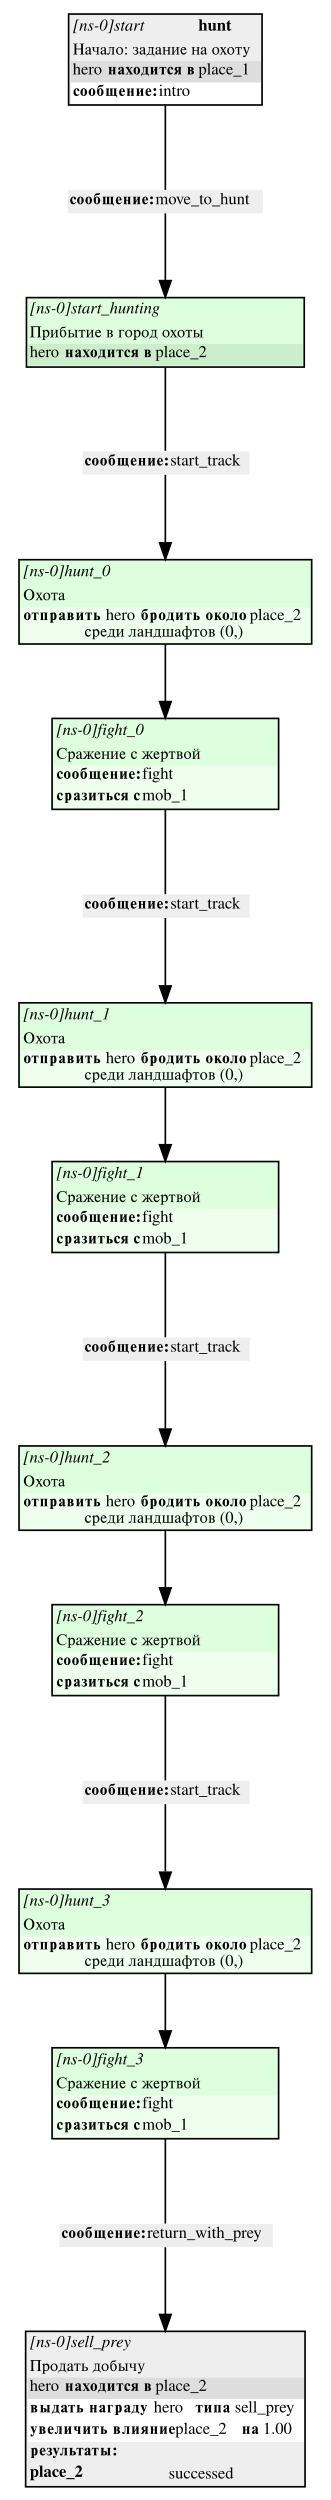
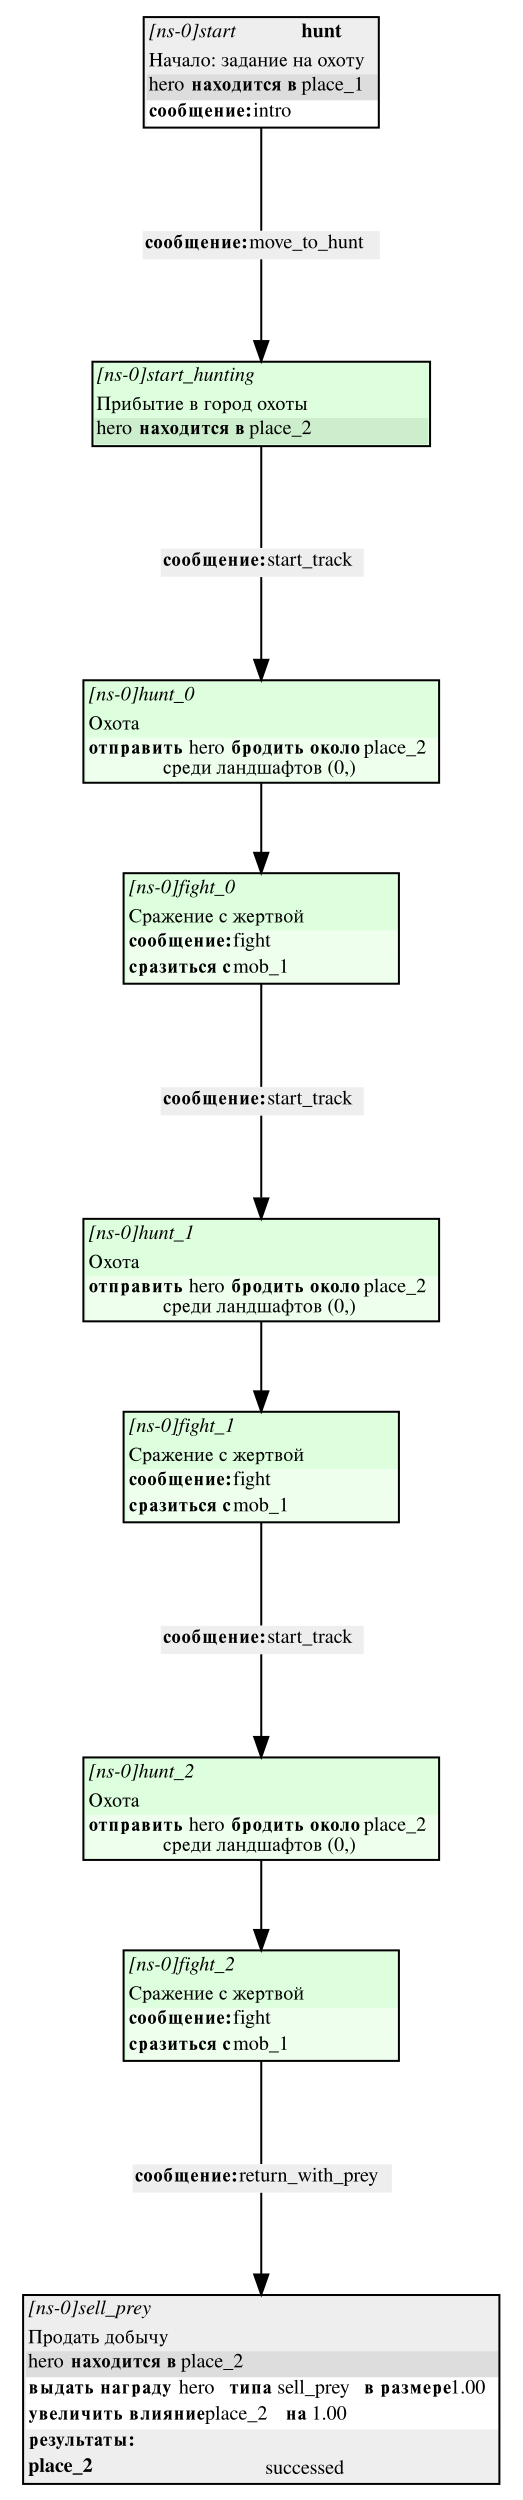
- <svg xmlns="http://www.w3.org/2000/svg" width="200pt" height="1512pt" viewBox="0.00 0.00 200.00 1512.00">
-   <g id="graph0" class="graph" transform="scale(1 1) rotate(0) translate(4 1508)">
-     <polygon fill="white" stroke="white" points="-4,4 -4,-1508 196,-1508 196,4 -4,4" />
+ <svg xmlns="http://www.w3.org/2000/svg" width="260pt" height="1244pt" viewBox="0.00 0.00 260.00 1244.00">
+   <g id="graph0" class="graph" transform="scale(1 1) rotate(0) translate(4 1240)">
+     <polygon fill="white" stroke="white" points="-4,4 -4,-1240 256,-1240 256,4 -4,4" />
    <g id="node1" class="node">
-       <polygon fill="#ddffdd" stroke="none" points="27.5,-482.5 27.5,-537.5 164.5,-537.5 164.5,-482.5 27.5,-482.5" />
-       <text text-anchor="start" x="30" y="-527.5" font-family="Times,serif" font-style="italic" font-size="10.00">[ns-0]fight_2</text>
-       <text text-anchor="start" x="30" y="-513" font-family="Times,serif" font-size="10.00">Сражение с жертвой</text>
-       <polygon fill="#eeffee" stroke="none" points="29,-496 29,-509 164,-509 164,-496 29,-496" />
-       <text text-anchor="start" x="30" y="-501" font-family="Times,serif" font-weight="bold" font-size="10.00">сообщение:</text>
-       <text text-anchor="start" x="82" y="-501" font-family="Times,serif" font-size="10.00"> fight</text>
-       <polygon fill="#eeffee" stroke="none" points="29,-483 29,-496 164,-496 164,-483 29,-483" />
-       <text text-anchor="start" x="30" y="-488" font-family="Times,serif" font-weight="bold" font-size="10.00">сразиться с</text>
-       <text text-anchor="start" x="82" y="-488" font-family="Times,serif" font-size="10.00">  mob_1</text>
-       <polygon fill="none" stroke="black" points="27.5,-482.5 27.5,-537.5 164.5,-537.5 164.5,-482.5 27.5,-482.5" />
+       <polygon fill="#ddffdd" stroke="none" points="57.5,-214.5 57.5,-269.5 194.5,-269.5 194.5,-214.5 57.5,-214.5" />
+       <text text-anchor="start" x="60" y="-259.5" font-family="Times,serif" font-style="italic" font-size="10.00">[ns-0]fight_2</text>
+       <text text-anchor="start" x="60" y="-245" font-family="Times,serif" font-size="10.00">Сражение с жертвой</text>
+       <polygon fill="#eeffee" stroke="none" points="59,-228 59,-241 194,-241 194,-228 59,-228" />
+       <text text-anchor="start" x="60" y="-233" font-family="Times,serif" font-weight="bold" font-size="10.00">сообщение:</text>
+       <text text-anchor="start" x="112" y="-233" font-family="Times,serif" font-size="10.00"> fight</text>
+       <polygon fill="#eeffee" stroke="none" points="59,-215 59,-228 194,-228 194,-215 59,-215" />
+       <text text-anchor="start" x="60" y="-220" font-family="Times,serif" font-weight="bold" font-size="10.00">сразиться с</text>
+       <text text-anchor="start" x="112" y="-220" font-family="Times,serif" font-size="10.00">  mob_1</text>
+       <polygon fill="none" stroke="black" points="57.5,-214.5 57.5,-269.5 194.5,-269.5 194.5,-214.5 57.5,-214.5" />
    </g>
-     <g id="node16" class="node">
-       <polygon fill="#eeeeee" stroke="none" points="46,-417 46,-431 147,-431 147,-417 46,-417" />
-       <text text-anchor="start" x="47" y="-422.5" font-family="Times,serif" font-weight="bold" font-size="10.00">сообщение:</text>
-       <text text-anchor="start" x="99" y="-422.5" font-family="Times,serif" font-size="10.00"> start_track</text>
+     <g id="node12" class="node">
+       <polygon fill="#eeeeee" stroke="none" points="62,-149 62,-163 191,-163 191,-149 62,-149" />
+       <text text-anchor="start" x="63" y="-154.5" font-family="Times,serif" font-weight="bold" font-size="10.00">сообщение:</text>
+       <text text-anchor="start" x="115" y="-154.5" font-family="Times,serif" font-size="10.00"> return_with_prey</text>
+     </g>
+     <g id="edge8" class="edge">
+       <path fill="none" stroke="black" d="M126,-214.422C126,-196.349 126,-173.853 126,-163.177" />
+     </g>
+     <g id="node2" class="node">
+       <polygon fill="#eeeeee" stroke="none" points="67.5,-1176.5 67.5,-1231.5 184.5,-1231.5 184.5,-1176.5 67.5,-1176.5" />
+       <text text-anchor="start" x="70" y="-1221.5" font-family="Times,serif" font-style="italic" font-size="10.00">[ns-0]start</text>
+       <text text-anchor="start" x="146" y="-1221.5" font-family="Times,serif" font-weight="bold" font-size="10.00">hunt</text>
+       <text text-anchor="start" x="70" y="-1207" font-family="Times,serif" font-size="10.00">Начало: задание на охоту</text>
+       <polygon fill="#dddddd" stroke="none" points="69,-1190 69,-1203 184,-1203 184,-1190 69,-1190" />
+       <text text-anchor="start" x="70" y="-1195" font-family="Times,serif" font-size="10.00">hero </text>
+       <text text-anchor="start" x="91" y="-1195" font-family="Times,serif" font-weight="bold" font-size="10.00">находится в</text>
+       <text text-anchor="start" x="146" y="-1195" font-family="Times,serif" font-size="10.00"> place_1</text>
+       <polygon fill="#ffffff" stroke="none" points="69,-1177 69,-1190 184,-1190 184,-1177 69,-1177" />
+       <text text-anchor="start" x="70" y="-1182" font-family="Times,serif" font-weight="bold" font-size="10.00">сообщение:</text>
+       <text text-anchor="start" x="122" y="-1182" font-family="Times,serif" font-size="10.00"> intro</text>
+       <polygon fill="none" stroke="black" points="67.5,-1176.5 67.5,-1231.5 184.5,-1231.5 184.5,-1176.5 67.5,-1176.5" />
+     </g>
+     <g id="node14" class="node">
+       <polygon fill="#eeeeee" stroke="none" points="67,-1111 67,-1125 185,-1125 185,-1111 67,-1111" />
+       <text text-anchor="start" x="68" y="-1116.5" font-family="Times,serif" font-weight="bold" font-size="10.00">сообщение:</text>
+       <text text-anchor="start" x="120" y="-1116.5" font-family="Times,serif" font-size="10.00"> move_to_hunt</text>
    </g>
    <g id="edge12" class="edge">
-       <path fill="none" stroke="black" d="M96,-482.422C96,-464.349 96,-441.853 96,-431.177" />
+       <path fill="none" stroke="black" d="M126,-1176.42C126,-1158.35 126,-1135.85 126,-1125.18" />
    </g>
-     <g id="node2" class="node">
-       <polygon fill="#eeeeee" stroke="none" points="37.5,-1444.5 37.5,-1499.5 154.5,-1499.5 154.5,-1444.5 37.5,-1444.5" />
-       <text text-anchor="start" x="40" y="-1489.5" font-family="Times,serif" font-style="italic" font-size="10.00">[ns-0]start</text>
-       <text text-anchor="start" x="116" y="-1489.5" font-family="Times,serif" font-weight="bold" font-size="10.00">hunt</text>
-       <text text-anchor="start" x="40" y="-1475" font-family="Times,serif" font-size="10.00">Начало: задание на охоту</text>
-       <polygon fill="#dddddd" stroke="none" points="39,-1458 39,-1471 154,-1471 154,-1458 39,-1458" />
-       <text text-anchor="start" x="40" y="-1463" font-family="Times,serif" font-size="10.00">hero </text>
-       <text text-anchor="start" x="61" y="-1463" font-family="Times,serif" font-weight="bold" font-size="10.00">находится в</text>
-       <text text-anchor="start" x="116" y="-1463" font-family="Times,serif" font-size="10.00"> place_1</text>
-       <polygon fill="#ffffff" stroke="none" points="39,-1445 39,-1458 154,-1458 154,-1445 39,-1445" />
-       <text text-anchor="start" x="40" y="-1450" font-family="Times,serif" font-weight="bold" font-size="10.00">сообщение:</text>
-       <text text-anchor="start" x="92" y="-1450" font-family="Times,serif" font-size="10.00"> intro</text>
-       <polygon fill="none" stroke="black" points="37.5,-1444.5 37.5,-1499.5 154.5,-1499.5 154.5,-1444.5 37.5,-1444.5" />
+     <g id="node3" class="node">
+       <polygon fill="#eeeeee" stroke="none" points="7.5,-4 7.5,-98 244.5,-98 244.5,-4 7.5,-4" />
+       <text text-anchor="start" x="10" y="-88.5" font-family="Times,serif" font-style="italic" font-size="10.00">[ns-0]sell_prey</text>
+       <text text-anchor="start" x="10" y="-74" font-family="Times,serif" font-size="10.00">Продать добычу</text>
+       <polygon fill="#dddddd" stroke="none" points="9,-57 9,-70 244,-70 244,-57 9,-57" />
+       <text text-anchor="start" x="10" y="-62" font-family="Times,serif" font-size="10.00">hero </text>
+       <text text-anchor="start" x="31" y="-62" font-family="Times,serif" font-weight="bold" font-size="10.00">находится в</text>
+       <text text-anchor="start" x="86" y="-62" font-family="Times,serif" font-size="10.00"> place_2</text>
+       <polygon fill="#ffffff" stroke="none" points="9,-44 9,-57 244,-57 244,-44 9,-44" />
+       <text text-anchor="start" x="10" y="-49" font-family="Times,serif" font-weight="bold" font-size="10.00">выдать награду </text>
+       <text text-anchor="start" x="85" y="-49" font-family="Times,serif" font-size="10.00">  hero </text>
+       <text text-anchor="start" x="110" y="-49" font-family="Times,serif" font-weight="bold" font-size="10.00">типа </text>
+       <text text-anchor="start" x="134" y="-49" font-family="Times,serif" font-size="10.00"> sell_prey </text>
+       <text text-anchor="start" x="177" y="-49" font-family="Times,serif" font-weight="bold" font-size="10.00">в размере</text>
+       <text text-anchor="start" x="220" y="-49" font-family="Times,serif" font-size="10.00"> 1.00</text>
+       <polygon fill="#ffffff" stroke="none" points="9,-31 9,-44 244,-44 244,-31 9,-31" />
+       <text text-anchor="start" x="10" y="-36" font-family="Times,serif" font-weight="bold" font-size="10.00">увеличить влияние </text>
+       <text text-anchor="start" x="98" y="-36" font-family="Times,serif" font-size="10.00">  place_2 </text>
+       <text text-anchor="start" x="138" y="-36" font-family="Times,serif" font-weight="bold" font-size="10.00">на </text>
+       <text text-anchor="start" x="151" y="-36" font-family="Times,serif" font-size="10.00"> 1.00</text>
+       <polygon fill="#eeeeee" stroke="none" points="9,-18 9,-31 244,-31 244,-18 9,-18" />
+       <text text-anchor="start" x="10" y="-23" font-family="Times,serif" font-weight="bold" font-size="10.00">результаты:</text>
+       <text text-anchor="start" x="10" y="-10" font-family="Times,serif" font-weight="bold" font-size="10.00">place_2</text>
+       <text text-anchor="start" x="128" y="-9" font-family="Times,serif" font-size="10.00">successed</text>
+       <polygon fill="none" stroke="black" points="7.5,-4 7.5,-98 244.5,-98 244.5,-4 7.5,-4" />
    </g>
-     <g id="node15" class="node">
-       <polygon fill="#eeeeee" stroke="none" points="37,-1379 37,-1393 155,-1393 155,-1379 37,-1379" />
-       <text text-anchor="start" x="38" y="-1384.5" font-family="Times,serif" font-weight="bold" font-size="10.00">сообщение:</text>
-       <text text-anchor="start" x="90" y="-1384.5" font-family="Times,serif" font-size="10.00"> move_to_hunt</text>
+     <g id="node4" class="node">
+       <polygon fill="#ddffdd" stroke="none" points="57.5,-750.5 57.5,-805.5 194.5,-805.5 194.5,-750.5 57.5,-750.5" />
+       <text text-anchor="start" x="60" y="-795.5" font-family="Times,serif" font-style="italic" font-size="10.00">[ns-0]fight_0</text>
+       <text text-anchor="start" x="60" y="-781" font-family="Times,serif" font-size="10.00">Сражение с жертвой</text>
+       <polygon fill="#eeffee" stroke="none" points="59,-764 59,-777 194,-777 194,-764 59,-764" />
+       <text text-anchor="start" x="60" y="-769" font-family="Times,serif" font-weight="bold" font-size="10.00">сообщение:</text>
+       <text text-anchor="start" x="112" y="-769" font-family="Times,serif" font-size="10.00"> fight</text>
+       <polygon fill="#eeffee" stroke="none" points="59,-751 59,-764 194,-764 194,-751 59,-751" />
+       <text text-anchor="start" x="60" y="-756" font-family="Times,serif" font-weight="bold" font-size="10.00">сразиться с</text>
+       <text text-anchor="start" x="112" y="-756" font-family="Times,serif" font-size="10.00">  mob_1</text>
+       <polygon fill="none" stroke="black" points="57.5,-750.5 57.5,-805.5 194.5,-805.5 194.5,-750.5 57.5,-750.5" />
+     </g>
+     <g id="node10" class="node">
+       <polygon fill="#eeeeee" stroke="none" points="76,-685 76,-699 177,-699 177,-685 76,-685" />
+       <text text-anchor="start" x="77" y="-690.5" font-family="Times,serif" font-weight="bold" font-size="10.00">сообщение:</text>
+       <text text-anchor="start" x="129" y="-690.5" font-family="Times,serif" font-size="10.00"> start_track</text>
+     </g>
+     <g id="edge1" class="edge">
+       <path fill="none" stroke="black" d="M126,-750.422C126,-732.349 126,-709.853 126,-699.177" />
+     </g>
+     <g id="node5" class="node">
+       <polygon fill="#ddffdd" stroke="none" points="57.5,-482.5 57.5,-537.5 194.5,-537.5 194.5,-482.5 57.5,-482.5" />
+       <text text-anchor="start" x="60" y="-527.5" font-family="Times,serif" font-style="italic" font-size="10.00">[ns-0]fight_1</text>
+       <text text-anchor="start" x="60" y="-513" font-family="Times,serif" font-size="10.00">Сражение с жертвой</text>
+       <polygon fill="#eeffee" stroke="none" points="59,-496 59,-509 194,-509 194,-496 59,-496" />
+       <text text-anchor="start" x="60" y="-501" font-family="Times,serif" font-weight="bold" font-size="10.00">сообщение:</text>
+       <text text-anchor="start" x="112" y="-501" font-family="Times,serif" font-size="10.00"> fight</text>
+       <polygon fill="#eeffee" stroke="none" points="59,-483 59,-496 194,-496 194,-483 59,-483" />
+       <text text-anchor="start" x="60" y="-488" font-family="Times,serif" font-weight="bold" font-size="10.00">сразиться с</text>
+       <text text-anchor="start" x="112" y="-488" font-family="Times,serif" font-size="10.00">  mob_1</text>
+       <polygon fill="none" stroke="black" points="57.5,-482.5 57.5,-537.5 194.5,-537.5 194.5,-482.5 57.5,-482.5" />
+     </g>
+     <g id="node11" class="node">
+       <polygon fill="#eeeeee" stroke="none" points="76,-417 76,-431 177,-431 177,-417 76,-417" />
+       <text text-anchor="start" x="77" y="-422.5" font-family="Times,serif" font-weight="bold" font-size="10.00">сообщение:</text>
+       <text text-anchor="start" x="129" y="-422.5" font-family="Times,serif" font-size="10.00"> start_track</text>
+     </g>
+     <g id="edge4" class="edge">
+       <path fill="none" stroke="black" d="M126,-482.422C126,-464.349 126,-441.853 126,-431.177" />
+     </g>
+     <g id="node6" class="node">
+       <polygon fill="#ddffdd" stroke="none" points="37.5,-850.5 37.5,-901.5 214.5,-901.5 214.5,-850.5 37.5,-850.5" />
+       <text text-anchor="start" x="40" y="-891.5" font-family="Times,serif" font-style="italic" font-size="10.00">[ns-0]hunt_0</text>
+       <text text-anchor="start" x="40" y="-877" font-family="Times,serif" font-size="10.00">Охота</text>
+       <polygon fill="#eeffee" stroke="none" points="39,-851 39,-873 214,-873 214,-851 39,-851" />
+       <text text-anchor="start" x="40" y="-865" font-family="Times,serif" font-weight="bold" font-size="10.00">отправить </text>
+       <text text-anchor="start" x="90" y="-865" font-family="Times,serif" font-size="10.00"> hero</text>
+       <text text-anchor="start" x="111" y="-865" font-family="Times,serif" font-weight="bold" font-size="10.00">бродить около</text>
+       <text text-anchor="start" x="177" y="-865" font-family="Times,serif" font-size="10.00"> place_2</text>
+       <text text-anchor="start" x="77" y="-855" font-family="Times,serif" font-size="10.00"> среди ландшафтов (0,)</text>
+       <polygon fill="none" stroke="black" points="37.5,-850.5 37.5,-901.5 214.5,-901.5 214.5,-850.5 37.5,-850.5" />
+     </g>
+     <g id="edge7" class="edge">
+       <path fill="none" stroke="black" d="M126,-850.278C126,-839.814 126,-827.404 126,-815.894" />
+       <polygon fill="black" stroke="black" points="129.5,-815.66 126,-805.66 122.5,-815.66 129.5,-815.66" />
+     </g>
+     <g id="node7" class="node">
+       <polygon fill="#ddffdd" stroke="none" points="37.5,-582.5 37.5,-633.5 214.5,-633.5 214.5,-582.5 37.5,-582.5" />
+       <text text-anchor="start" x="40" y="-623.5" font-family="Times,serif" font-style="italic" font-size="10.00">[ns-0]hunt_1</text>
+       <text text-anchor="start" x="40" y="-609" font-family="Times,serif" font-size="10.00">Охота</text>
+       <polygon fill="#eeffee" stroke="none" points="39,-583 39,-605 214,-605 214,-583 39,-583" />
+       <text text-anchor="start" x="40" y="-597" font-family="Times,serif" font-weight="bold" font-size="10.00">отправить </text>
+       <text text-anchor="start" x="90" y="-597" font-family="Times,serif" font-size="10.00"> hero</text>
+       <text text-anchor="start" x="111" y="-597" font-family="Times,serif" font-weight="bold" font-size="10.00">бродить около</text>
+       <text text-anchor="start" x="177" y="-597" font-family="Times,serif" font-size="10.00"> place_2</text>
+       <text text-anchor="start" x="77" y="-587" font-family="Times,serif" font-size="10.00"> среди ландшафтов (0,)</text>
+       <polygon fill="none" stroke="black" points="37.5,-582.5 37.5,-633.5 214.5,-633.5 214.5,-582.5 37.5,-582.5" />
+     </g>
+     <g id="edge3" class="edge">
+       <path fill="none" stroke="black" d="M126,-582.278C126,-571.814 126,-559.404 126,-547.894" />
+       <polygon fill="black" stroke="black" points="129.5,-547.66 126,-537.66 122.5,-547.66 129.5,-547.66" />
+     </g>
+     <g id="node8" class="node">
+       <polygon fill="#ddffdd" stroke="none" points="37.5,-314.5 37.5,-365.5 214.5,-365.5 214.5,-314.5 37.5,-314.5" />
+       <text text-anchor="start" x="40" y="-355.5" font-family="Times,serif" font-style="italic" font-size="10.00">[ns-0]hunt_2</text>
+       <text text-anchor="start" x="40" y="-341" font-family="Times,serif" font-size="10.00">Охота</text>
+       <polygon fill="#eeffee" stroke="none" points="39,-315 39,-337 214,-337 214,-315 39,-315" />
+       <text text-anchor="start" x="40" y="-329" font-family="Times,serif" font-weight="bold" font-size="10.00">отправить </text>
+       <text text-anchor="start" x="90" y="-329" font-family="Times,serif" font-size="10.00"> hero</text>
+       <text text-anchor="start" x="111" y="-329" font-family="Times,serif" font-weight="bold" font-size="10.00">бродить около</text>
+       <text text-anchor="start" x="177" y="-329" font-family="Times,serif" font-size="10.00"> place_2</text>
+       <text text-anchor="start" x="77" y="-319" font-family="Times,serif" font-size="10.00"> среди ландшафтов (0,)</text>
+       <polygon fill="none" stroke="black" points="37.5,-314.5 37.5,-365.5 214.5,-365.5 214.5,-314.5 37.5,-314.5" />
+     </g>
+     <g id="edge6" class="edge">
+       <path fill="none" stroke="black" d="M126,-314.278C126,-303.814 126,-291.404 126,-279.894" />
+       <polygon fill="black" stroke="black" points="129.5,-279.66 126,-269.66 122.5,-279.66 129.5,-279.66" />
+     </g>
+     <g id="node9" class="node">
+       <polygon fill="#ddffdd" stroke="none" points="42,-1018 42,-1060 210,-1060 210,-1018 42,-1018" />
+       <text text-anchor="start" x="44" y="-1050.5" font-family="Times,serif" font-style="italic" font-size="10.00">[ns-0]start_hunting</text>
+       <text text-anchor="start" x="44" y="-1036" font-family="Times,serif" font-size="10.00">Прибытие в город охоты</text>
+       <polygon fill="#cceecc" stroke="none" points="43,-1019 43,-1032 209,-1032 209,-1019 43,-1019" />
+       <text text-anchor="start" x="44" y="-1024" font-family="Times,serif" font-size="10.00">hero </text>
+       <text text-anchor="start" x="65" y="-1024" font-family="Times,serif" font-weight="bold" font-size="10.00">находится в</text>
+       <text text-anchor="start" x="120" y="-1024" font-family="Times,serif" font-size="10.00"> place_2</text>
+       <polygon fill="none" stroke="black" points="42,-1018 42,-1060 210,-1060 210,-1018 42,-1018" />
+     </g>
+     <g id="node13" class="node">
+       <polygon fill="#eeeeee" stroke="none" points="76,-953 76,-967 177,-967 177,-953 76,-953" />
+       <text text-anchor="start" x="77" y="-958.5" font-family="Times,serif" font-weight="bold" font-size="10.00">сообщение:</text>
+       <text text-anchor="start" x="129" y="-958.5" font-family="Times,serif" font-size="10.00"> start_track</text>
    </g>
    <g id="edge10" class="edge">
-       <path fill="none" stroke="black" d="M96,-1444.42C96,-1426.35 96,-1403.85 96,-1393.18" />
-     </g>
-     <g id="node3" class="node">
-       <polygon fill="#eeeeee" stroke="none" points="11.5,-4 11.5,-98 180.5,-98 180.5,-4 11.5,-4" />
-       <text text-anchor="start" x="14" y="-88.5" font-family="Times,serif" font-style="italic" font-size="10.00">[ns-0]sell_prey</text>
-       <text text-anchor="start" x="14" y="-74" font-family="Times,serif" font-size="10.00">Продать добычу</text>
-       <polygon fill="#dddddd" stroke="none" points="13,-57 13,-70 180,-70 180,-57 13,-57" />
-       <text text-anchor="start" x="14" y="-62" font-family="Times,serif" font-size="10.00">hero </text>
-       <text text-anchor="start" x="35" y="-62" font-family="Times,serif" font-weight="bold" font-size="10.00">находится в</text>
-       <text text-anchor="start" x="90" y="-62" font-family="Times,serif" font-size="10.00"> place_2</text>
-       <polygon fill="#ffffff" stroke="none" points="13,-44 13,-57 180,-57 180,-44 13,-44" />
-       <text text-anchor="start" x="14" y="-49" font-family="Times,serif" font-weight="bold" font-size="10.00">выдать награду </text>
-       <text text-anchor="start" x="89" y="-49" font-family="Times,serif" font-size="10.00">  hero </text>
-       <text text-anchor="start" x="114" y="-49" font-family="Times,serif" font-weight="bold" font-size="10.00">типа </text>
-       <text text-anchor="start" x="138" y="-49" font-family="Times,serif" font-size="10.00"> sell_prey</text>
-       <polygon fill="#ffffff" stroke="none" points="13,-31 13,-44 180,-44 180,-31 13,-31" />
-       <text text-anchor="start" x="14" y="-36" font-family="Times,serif" font-weight="bold" font-size="10.00">увеличить влияние </text>
-       <text text-anchor="start" x="102" y="-36" font-family="Times,serif" font-size="10.00">  place_2 </text>
-       <text text-anchor="start" x="142" y="-36" font-family="Times,serif" font-weight="bold" font-size="10.00">на </text>
-       <text text-anchor="start" x="155" y="-36" font-family="Times,serif" font-size="10.00"> 1.00</text>
-       <polygon fill="#eeeeee" stroke="none" points="13,-18 13,-31 180,-31 180,-18 13,-18" />
-       <text text-anchor="start" x="14" y="-23" font-family="Times,serif" font-weight="bold" font-size="10.00">результаты:</text>
-       <text text-anchor="start" x="14" y="-10" font-family="Times,serif" font-weight="bold" font-size="10.00">place_2</text>
-       <text text-anchor="start" x="98" y="-9" font-family="Times,serif" font-size="10.00">successed</text>
-       <polygon fill="none" stroke="black" points="11.5,-4 11.5,-98 180.5,-98 180.5,-4 11.5,-4" />
-     </g>
-     <g id="node4" class="node">
-       <polygon fill="#ddffdd" stroke="none" points="27.5,-1018.5 27.5,-1073.5 164.5,-1073.5 164.5,-1018.5 27.5,-1018.5" />
-       <text text-anchor="start" x="30" y="-1063.5" font-family="Times,serif" font-style="italic" font-size="10.00">[ns-0]fight_0</text>
-       <text text-anchor="start" x="30" y="-1049" font-family="Times,serif" font-size="10.00">Сражение с жертвой</text>
-       <polygon fill="#eeffee" stroke="none" points="29,-1032 29,-1045 164,-1045 164,-1032 29,-1032" />
-       <text text-anchor="start" x="30" y="-1037" font-family="Times,serif" font-weight="bold" font-size="10.00">сообщение:</text>
-       <text text-anchor="start" x="82" y="-1037" font-family="Times,serif" font-size="10.00"> fight</text>
-       <polygon fill="#eeffee" stroke="none" points="29,-1019 29,-1032 164,-1032 164,-1019 29,-1019" />
-       <text text-anchor="start" x="30" y="-1024" font-family="Times,serif" font-weight="bold" font-size="10.00">сразиться с</text>
-       <text text-anchor="start" x="82" y="-1024" font-family="Times,serif" font-size="10.00">  mob_1</text>
-       <polygon fill="none" stroke="black" points="27.5,-1018.5 27.5,-1073.5 164.5,-1073.5 164.5,-1018.5 27.5,-1018.5" />
-     </g>
-     <g id="node12" class="node">
-       <polygon fill="#eeeeee" stroke="none" points="46,-953 46,-967 147,-967 147,-953 46,-953" />
-       <text text-anchor="start" x="47" y="-958.5" font-family="Times,serif" font-weight="bold" font-size="10.00">сообщение:</text>
-       <text text-anchor="start" x="99" y="-958.5" font-family="Times,serif" font-size="10.00"> start_track</text>
-     </g>
-     <g id="edge1" class="edge">
-       <path fill="none" stroke="black" d="M96,-1018.42C96,-1000.35 96,-977.853 96,-967.177" />
-     </g>
-     <g id="node5" class="node">
-       <polygon fill="#ddffdd" stroke="none" points="27.5,-750.5 27.5,-805.5 164.5,-805.5 164.5,-750.5 27.5,-750.5" />
-       <text text-anchor="start" x="30" y="-795.5" font-family="Times,serif" font-style="italic" font-size="10.00">[ns-0]fight_1</text>
-       <text text-anchor="start" x="30" y="-781" font-family="Times,serif" font-size="10.00">Сражение с жертвой</text>
-       <polygon fill="#eeffee" stroke="none" points="29,-764 29,-777 164,-777 164,-764 29,-764" />
-       <text text-anchor="start" x="30" y="-769" font-family="Times,serif" font-weight="bold" font-size="10.00">сообщение:</text>
-       <text text-anchor="start" x="82" y="-769" font-family="Times,serif" font-size="10.00"> fight</text>
-       <polygon fill="#eeffee" stroke="none" points="29,-751 29,-764 164,-764 164,-751 29,-751" />
-       <text text-anchor="start" x="30" y="-756" font-family="Times,serif" font-weight="bold" font-size="10.00">сразиться с</text>
-       <text text-anchor="start" x="82" y="-756" font-family="Times,serif" font-size="10.00">  mob_1</text>
-       <polygon fill="none" stroke="black" points="27.5,-750.5 27.5,-805.5 164.5,-805.5 164.5,-750.5 27.5,-750.5" />
-     </g>
-     <g id="node13" class="node">
-       <polygon fill="#eeeeee" stroke="none" points="46,-685 46,-699 147,-699 147,-685 46,-685" />
-       <text text-anchor="start" x="47" y="-690.5" font-family="Times,serif" font-weight="bold" font-size="10.00">сообщение:</text>
-       <text text-anchor="start" x="99" y="-690.5" font-family="Times,serif" font-size="10.00"> start_track</text>
-     </g>
-     <g id="edge4" class="edge">
-       <path fill="none" stroke="black" d="M96,-750.422C96,-732.349 96,-709.853 96,-699.177" />
-     </g>
-     <g id="node6" class="node">
-       <polygon fill="#ddffdd" stroke="none" points="27.5,-214.5 27.5,-269.5 164.5,-269.5 164.5,-214.5 27.5,-214.5" />
-       <text text-anchor="start" x="30" y="-259.5" font-family="Times,serif" font-style="italic" font-size="10.00">[ns-0]fight_3</text>
-       <text text-anchor="start" x="30" y="-245" font-family="Times,serif" font-size="10.00">Сражение с жертвой</text>
-       <polygon fill="#eeffee" stroke="none" points="29,-228 29,-241 164,-241 164,-228 29,-228" />
-       <text text-anchor="start" x="30" y="-233" font-family="Times,serif" font-weight="bold" font-size="10.00">сообщение:</text>
-       <text text-anchor="start" x="82" y="-233" font-family="Times,serif" font-size="10.00"> fight</text>
-       <polygon fill="#eeffee" stroke="none" points="29,-215 29,-228 164,-228 164,-215 29,-215" />
-       <text text-anchor="start" x="30" y="-220" font-family="Times,serif" font-weight="bold" font-size="10.00">сразиться с</text>
-       <text text-anchor="start" x="82" y="-220" font-family="Times,serif" font-size="10.00">  mob_1</text>
-       <polygon fill="none" stroke="black" points="27.5,-214.5 27.5,-269.5 164.5,-269.5 164.5,-214.5 27.5,-214.5" />
-     </g>
-     <g id="node17" class="node">
-       <polygon fill="#eeeeee" stroke="none" points="32,-149 32,-163 161,-163 161,-149 32,-149" />
-       <text text-anchor="start" x="33" y="-154.5" font-family="Times,serif" font-weight="bold" font-size="10.00">сообщение:</text>
-       <text text-anchor="start" x="85" y="-154.5" font-family="Times,serif" font-size="10.00"> return_with_prey</text>
-     </g>
-     <g id="edge15" class="edge">
-       <path fill="none" stroke="black" d="M96,-214.422C96,-196.349 96,-173.853 96,-163.177" />
-     </g>
-     <g id="node7" class="node">
-       <polygon fill="#ddffdd" stroke="none" points="7.5,-1118.5 7.5,-1169.5 184.5,-1169.5 184.5,-1118.5 7.5,-1118.5" />
-       <text text-anchor="start" x="10" y="-1159.5" font-family="Times,serif" font-style="italic" font-size="10.00">[ns-0]hunt_0</text>
-       <text text-anchor="start" x="10" y="-1145" font-family="Times,serif" font-size="10.00">Охота</text>
-       <polygon fill="#eeffee" stroke="none" points="9,-1119 9,-1141 184,-1141 184,-1119 9,-1119" />
-       <text text-anchor="start" x="10" y="-1133" font-family="Times,serif" font-weight="bold" font-size="10.00">отправить </text>
-       <text text-anchor="start" x="60" y="-1133" font-family="Times,serif" font-size="10.00"> hero</text>
-       <text text-anchor="start" x="81" y="-1133" font-family="Times,serif" font-weight="bold" font-size="10.00">бродить около</text>
-       <text text-anchor="start" x="147" y="-1133" font-family="Times,serif" font-size="10.00"> place_2</text>
-       <text text-anchor="start" x="47" y="-1123" font-family="Times,serif" font-size="10.00"> среди ландшафтов (0,)</text>
-       <polygon fill="none" stroke="black" points="7.5,-1118.5 7.5,-1169.5 184.5,-1169.5 184.5,-1118.5 7.5,-1118.5" />
-     </g>
-     <g id="edge7" class="edge">
-       <path fill="none" stroke="black" d="M96,-1118.28C96,-1107.81 96,-1095.4 96,-1083.89" />
-       <polygon fill="black" stroke="black" points="99.5,-1083.66 96,-1073.66 92.5,-1083.66 99.5,-1083.66" />
-     </g>
-     <g id="node8" class="node">
-       <polygon fill="#ddffdd" stroke="none" points="7.5,-850.5 7.5,-901.5 184.5,-901.5 184.5,-850.5 7.5,-850.5" />
-       <text text-anchor="start" x="10" y="-891.5" font-family="Times,serif" font-style="italic" font-size="10.00">[ns-0]hunt_1</text>
-       <text text-anchor="start" x="10" y="-877" font-family="Times,serif" font-size="10.00">Охота</text>
-       <polygon fill="#eeffee" stroke="none" points="9,-851 9,-873 184,-873 184,-851 9,-851" />
-       <text text-anchor="start" x="10" y="-865" font-family="Times,serif" font-weight="bold" font-size="10.00">отправить </text>
-       <text text-anchor="start" x="60" y="-865" font-family="Times,serif" font-size="10.00"> hero</text>
-       <text text-anchor="start" x="81" y="-865" font-family="Times,serif" font-weight="bold" font-size="10.00">бродить около</text>
-       <text text-anchor="start" x="147" y="-865" font-family="Times,serif" font-size="10.00"> place_2</text>
-       <text text-anchor="start" x="47" y="-855" font-family="Times,serif" font-size="10.00"> среди ландшафтов (0,)</text>
-       <polygon fill="none" stroke="black" points="7.5,-850.5 7.5,-901.5 184.5,-901.5 184.5,-850.5 7.5,-850.5" />
-     </g>
-     <g id="edge3" class="edge">
-       <path fill="none" stroke="black" d="M96,-850.278C96,-839.814 96,-827.404 96,-815.894" />
-       <polygon fill="black" stroke="black" points="99.5,-815.66 96,-805.66 92.5,-815.66 99.5,-815.66" />
-     </g>
-     <g id="node9" class="node">
-       <polygon fill="#ddffdd" stroke="none" points="7.5,-582.5 7.5,-633.5 184.5,-633.5 184.5,-582.5 7.5,-582.5" />
-       <text text-anchor="start" x="10" y="-623.5" font-family="Times,serif" font-style="italic" font-size="10.00">[ns-0]hunt_2</text>
-       <text text-anchor="start" x="10" y="-609" font-family="Times,serif" font-size="10.00">Охота</text>
-       <polygon fill="#eeffee" stroke="none" points="9,-583 9,-605 184,-605 184,-583 9,-583" />
-       <text text-anchor="start" x="10" y="-597" font-family="Times,serif" font-weight="bold" font-size="10.00">отправить </text>
-       <text text-anchor="start" x="60" y="-597" font-family="Times,serif" font-size="10.00"> hero</text>
-       <text text-anchor="start" x="81" y="-597" font-family="Times,serif" font-weight="bold" font-size="10.00">бродить около</text>
-       <text text-anchor="start" x="147" y="-597" font-family="Times,serif" font-size="10.00"> place_2</text>
-       <text text-anchor="start" x="47" y="-587" font-family="Times,serif" font-size="10.00"> среди ландшафтов (0,)</text>
-       <polygon fill="none" stroke="black" points="7.5,-582.5 7.5,-633.5 184.5,-633.5 184.5,-582.5 7.5,-582.5" />
-     </g>
-     <g id="edge6" class="edge">
-       <path fill="none" stroke="black" d="M96,-582.278C96,-571.814 96,-559.404 96,-547.894" />
-       <polygon fill="black" stroke="black" points="99.5,-547.66 96,-537.66 92.5,-547.66 99.5,-547.66" />
-     </g>
-     <g id="node10" class="node">
-       <polygon fill="#ddffdd" stroke="none" points="7.5,-314.5 7.5,-365.5 184.5,-365.5 184.5,-314.5 7.5,-314.5" />
-       <text text-anchor="start" x="10" y="-355.5" font-family="Times,serif" font-style="italic" font-size="10.00">[ns-0]hunt_3</text>
-       <text text-anchor="start" x="10" y="-341" font-family="Times,serif" font-size="10.00">Охота</text>
-       <polygon fill="#eeffee" stroke="none" points="9,-315 9,-337 184,-337 184,-315 9,-315" />
-       <text text-anchor="start" x="10" y="-329" font-family="Times,serif" font-weight="bold" font-size="10.00">отправить </text>
-       <text text-anchor="start" x="60" y="-329" font-family="Times,serif" font-size="10.00"> hero</text>
-       <text text-anchor="start" x="81" y="-329" font-family="Times,serif" font-weight="bold" font-size="10.00">бродить около</text>
-       <text text-anchor="start" x="147" y="-329" font-family="Times,serif" font-size="10.00"> place_2</text>
-       <text text-anchor="start" x="47" y="-319" font-family="Times,serif" font-size="10.00"> среди ландшафтов (0,)</text>
-       <polygon fill="none" stroke="black" points="7.5,-314.5 7.5,-365.5 184.5,-365.5 184.5,-314.5 7.5,-314.5" />
-     </g>
-     <g id="edge14" class="edge">
-       <path fill="none" stroke="black" d="M96,-314.278C96,-303.814 96,-291.404 96,-279.894" />
-       <polygon fill="black" stroke="black" points="99.5,-279.66 96,-269.66 92.5,-279.66 99.5,-279.66" />
-     </g>
-     <g id="node11" class="node">
-       <polygon fill="#ddffdd" stroke="none" points="12,-1286 12,-1328 180,-1328 180,-1286 12,-1286" />
-       <text text-anchor="start" x="14" y="-1318.5" font-family="Times,serif" font-style="italic" font-size="10.00">[ns-0]start_hunting</text>
-       <text text-anchor="start" x="14" y="-1304" font-family="Times,serif" font-size="10.00">Прибытие в город охоты</text>
-       <polygon fill="#cceecc" stroke="none" points="13,-1287 13,-1300 179,-1300 179,-1287 13,-1287" />
-       <text text-anchor="start" x="14" y="-1292" font-family="Times,serif" font-size="10.00">hero </text>
-       <text text-anchor="start" x="35" y="-1292" font-family="Times,serif" font-weight="bold" font-size="10.00">находится в</text>
-       <text text-anchor="start" x="90" y="-1292" font-family="Times,serif" font-size="10.00"> place_2</text>
-       <polygon fill="none" stroke="black" points="12,-1286 12,-1328 180,-1328 180,-1286 12,-1286" />
-     </g>
-     <g id="node14" class="node">
-       <polygon fill="#eeeeee" stroke="none" points="46,-1221 46,-1235 147,-1235 147,-1221 46,-1221" />
-       <text text-anchor="start" x="47" y="-1226.5" font-family="Times,serif" font-weight="bold" font-size="10.00">сообщение:</text>
-       <text text-anchor="start" x="99" y="-1226.5" font-family="Times,serif" font-size="10.00"> start_track</text>
-     </g>
-     <g id="edge8" class="edge">
-       <path fill="none" stroke="black" d="M96,-1285.77C96,-1269.02 96,-1246.25 96,-1235.34" />
+       <path fill="none" stroke="black" d="M126,-1017.77C126,-1001.02 126,-978.253 126,-967.342" />
    </g>
    <g id="edge2" class="edge">
-       <path fill="none" stroke="black" d="M96,-952.837C96,-944.121 96,-927.531 96,-912.086" />
-       <polygon fill="black" stroke="black" points="99.5,-911.686 96,-901.686 92.5,-911.686 99.5,-911.686" />
+       <path fill="none" stroke="black" d="M126,-684.837C126,-676.121 126,-659.531 126,-644.086" />
+       <polygon fill="black" stroke="black" points="129.5,-643.686 126,-633.686 122.5,-643.686 129.5,-643.686" />
    </g>
    <g id="edge5" class="edge">
-       <path fill="none" stroke="black" d="M96,-684.837C96,-676.121 96,-659.531 96,-644.086" />
-       <polygon fill="black" stroke="black" points="99.5,-643.686 96,-633.686 92.5,-643.686 99.5,-643.686" />
+       <path fill="none" stroke="black" d="M126,-416.837C126,-408.121 126,-391.531 126,-376.086" />
+       <polygon fill="black" stroke="black" points="129.5,-375.686 126,-365.686 122.5,-375.686 129.5,-375.686" />
    </g>
    <g id="edge9" class="edge">
-       <path fill="none" stroke="black" d="M96,-1220.84C96,-1212.12 96,-1195.53 96,-1180.09" />
-       <polygon fill="black" stroke="black" points="99.5,-1179.69 96,-1169.69 92.5,-1179.69 99.5,-1179.69" />
+       <path fill="none" stroke="black" d="M126,-148.865C126,-140.545 126,-124.829 126,-108.44" />
+       <polygon fill="black" stroke="black" points="129.5,-108.209 126,-98.209 122.5,-108.209 129.5,-108.209" />
    </g>
    <g id="edge11" class="edge">
-       <path fill="none" stroke="black" d="M96,-1378.96C96,-1370.2 96,-1353.38 96,-1338.31" />
-       <polygon fill="black" stroke="black" points="99.5,-1338.28 96,-1328.28 92.5,-1338.28 99.5,-1338.28" />
+       <path fill="none" stroke="black" d="M126,-952.837C126,-944.121 126,-927.531 126,-912.086" />
+       <polygon fill="black" stroke="black" points="129.5,-911.686 126,-901.686 122.5,-911.686 129.5,-911.686" />
    </g>
    <g id="edge13" class="edge">
-       <path fill="none" stroke="black" d="M96,-416.837C96,-408.121 96,-391.531 96,-376.086" />
-       <polygon fill="black" stroke="black" points="99.5,-375.686 96,-365.686 92.5,-375.686 99.5,-375.686" />
-     </g>
-     <g id="edge16" class="edge">
-       <path fill="none" stroke="black" d="M96,-148.865C96,-140.545 96,-124.829 96,-108.44" />
-       <polygon fill="black" stroke="black" points="99.5,-108.209 96,-98.209 92.5,-108.209 99.5,-108.209" />
+       <path fill="none" stroke="black" d="M126,-1110.96C126,-1102.2 126,-1085.38 126,-1070.31" />
+       <polygon fill="black" stroke="black" points="129.5,-1070.28 126,-1060.28 122.5,-1070.28 129.5,-1070.28" />
    </g>
  </g>
</svg>
